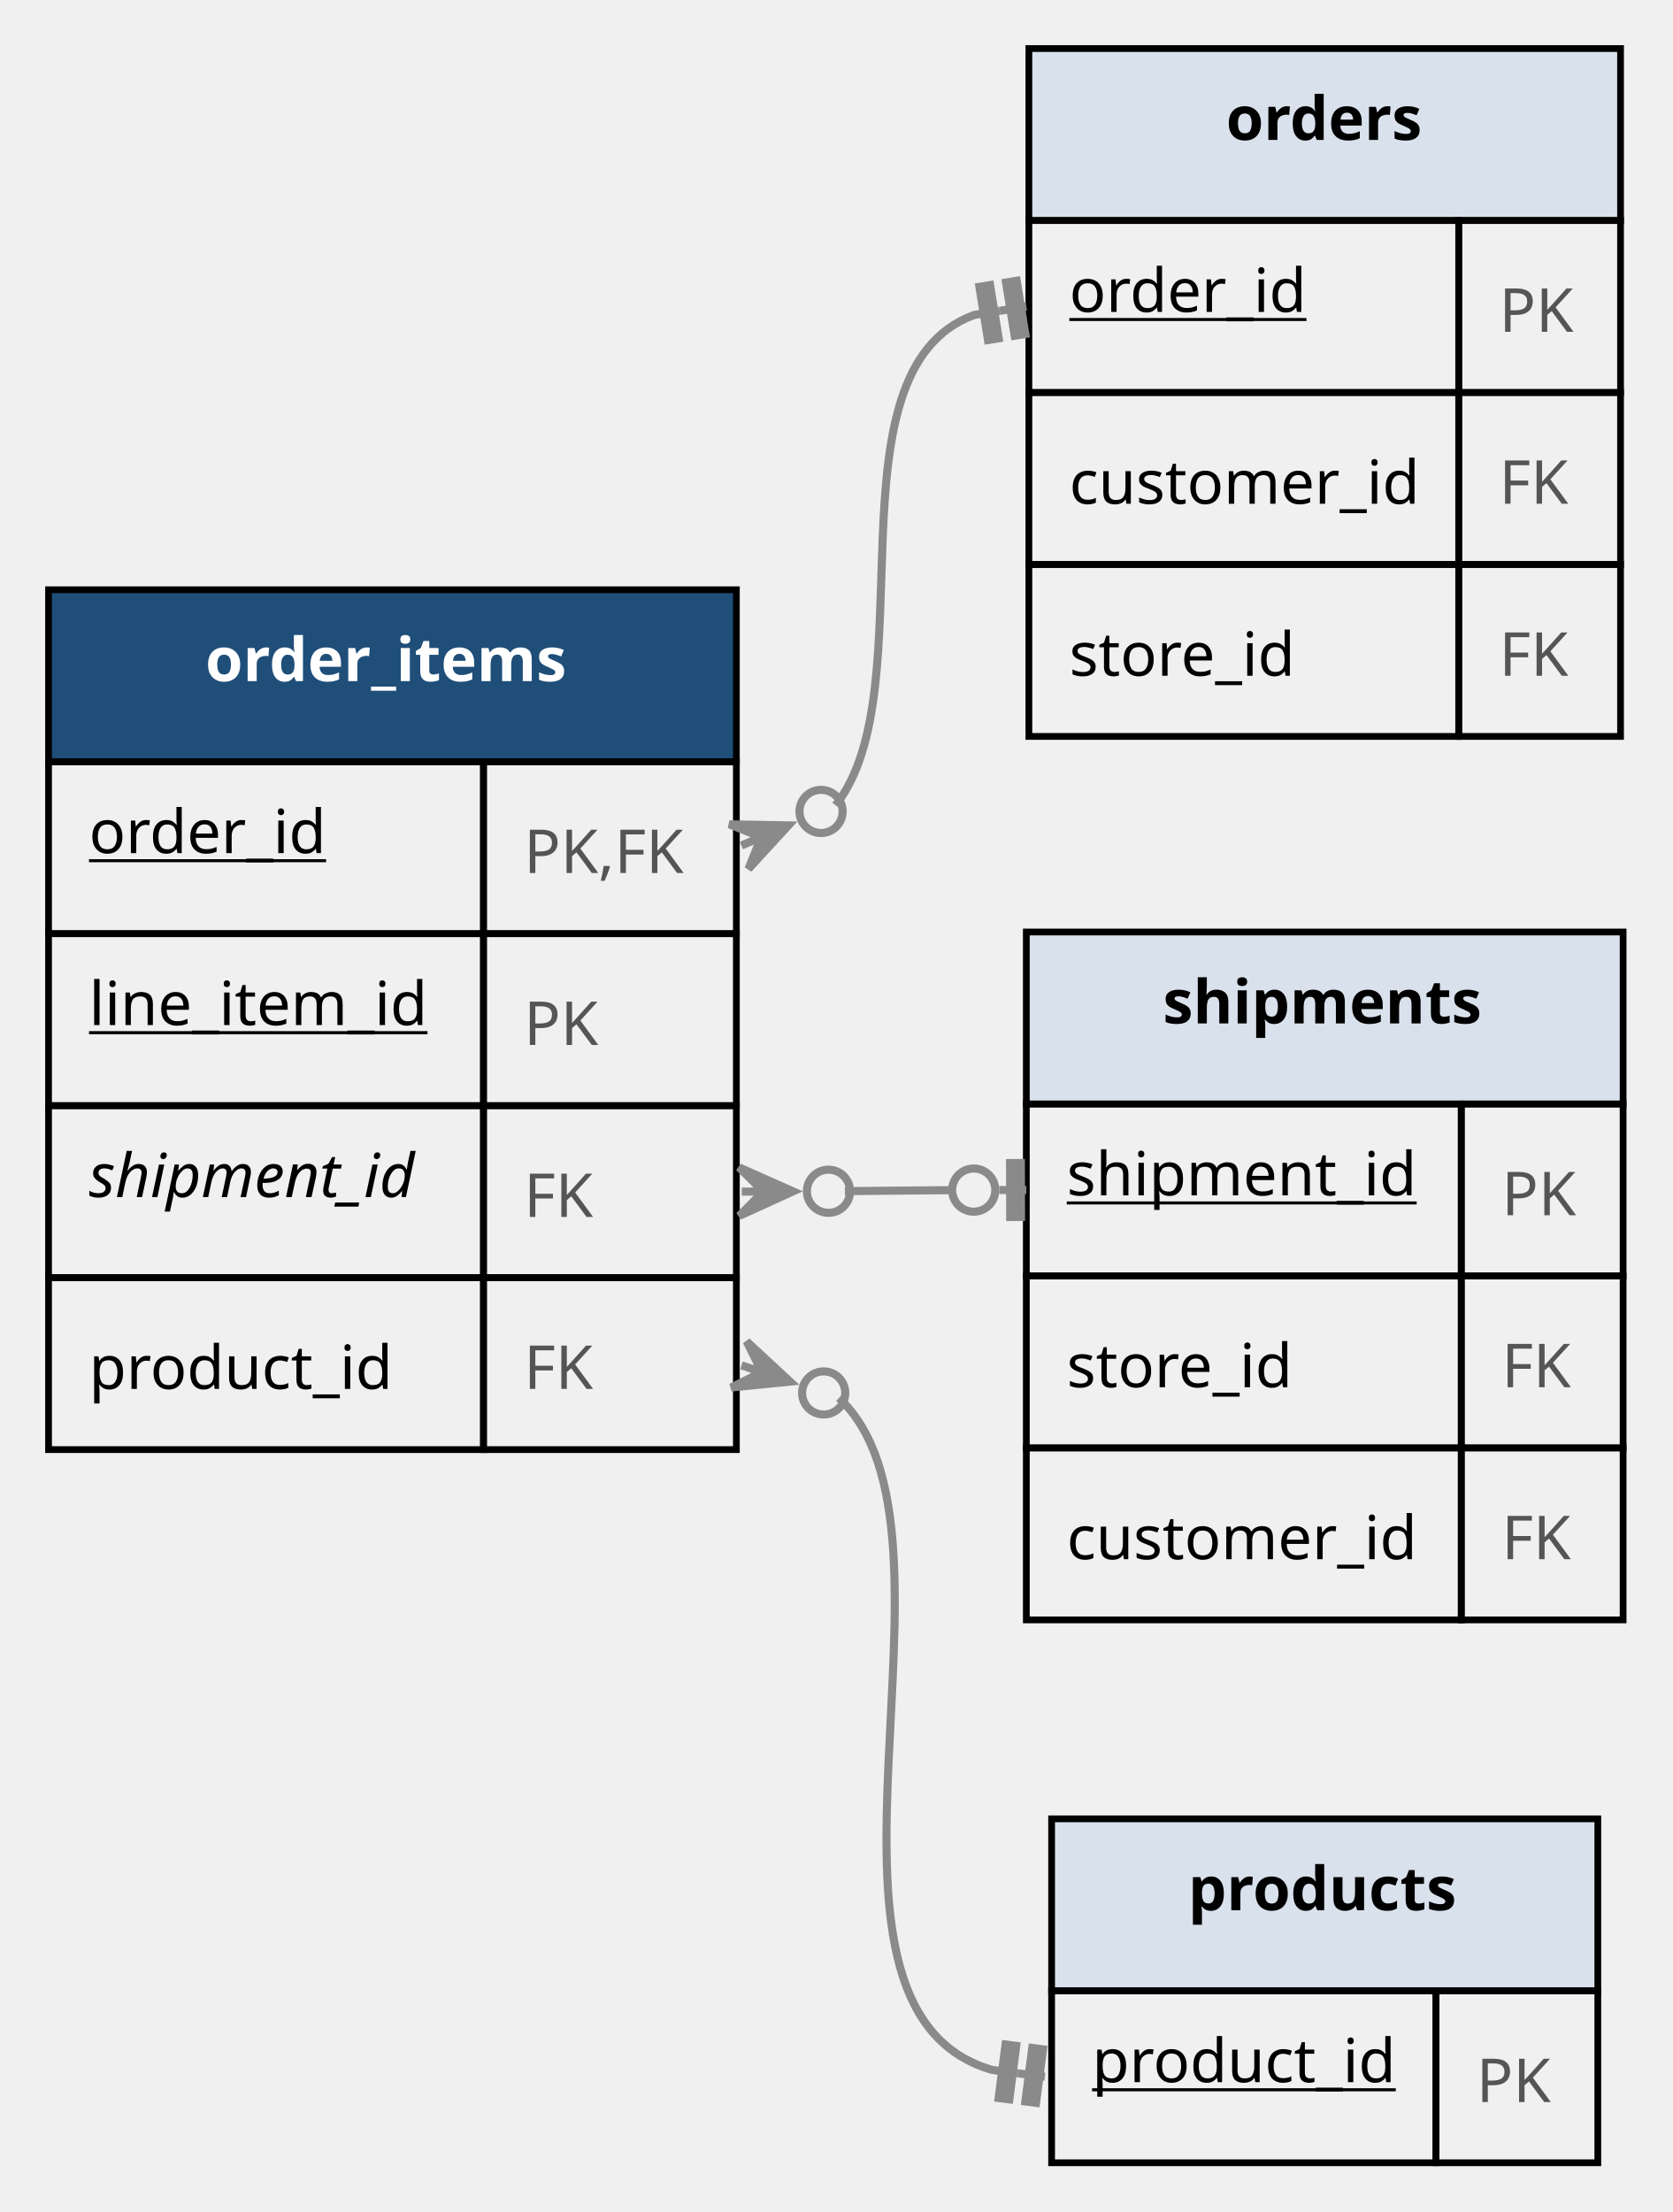
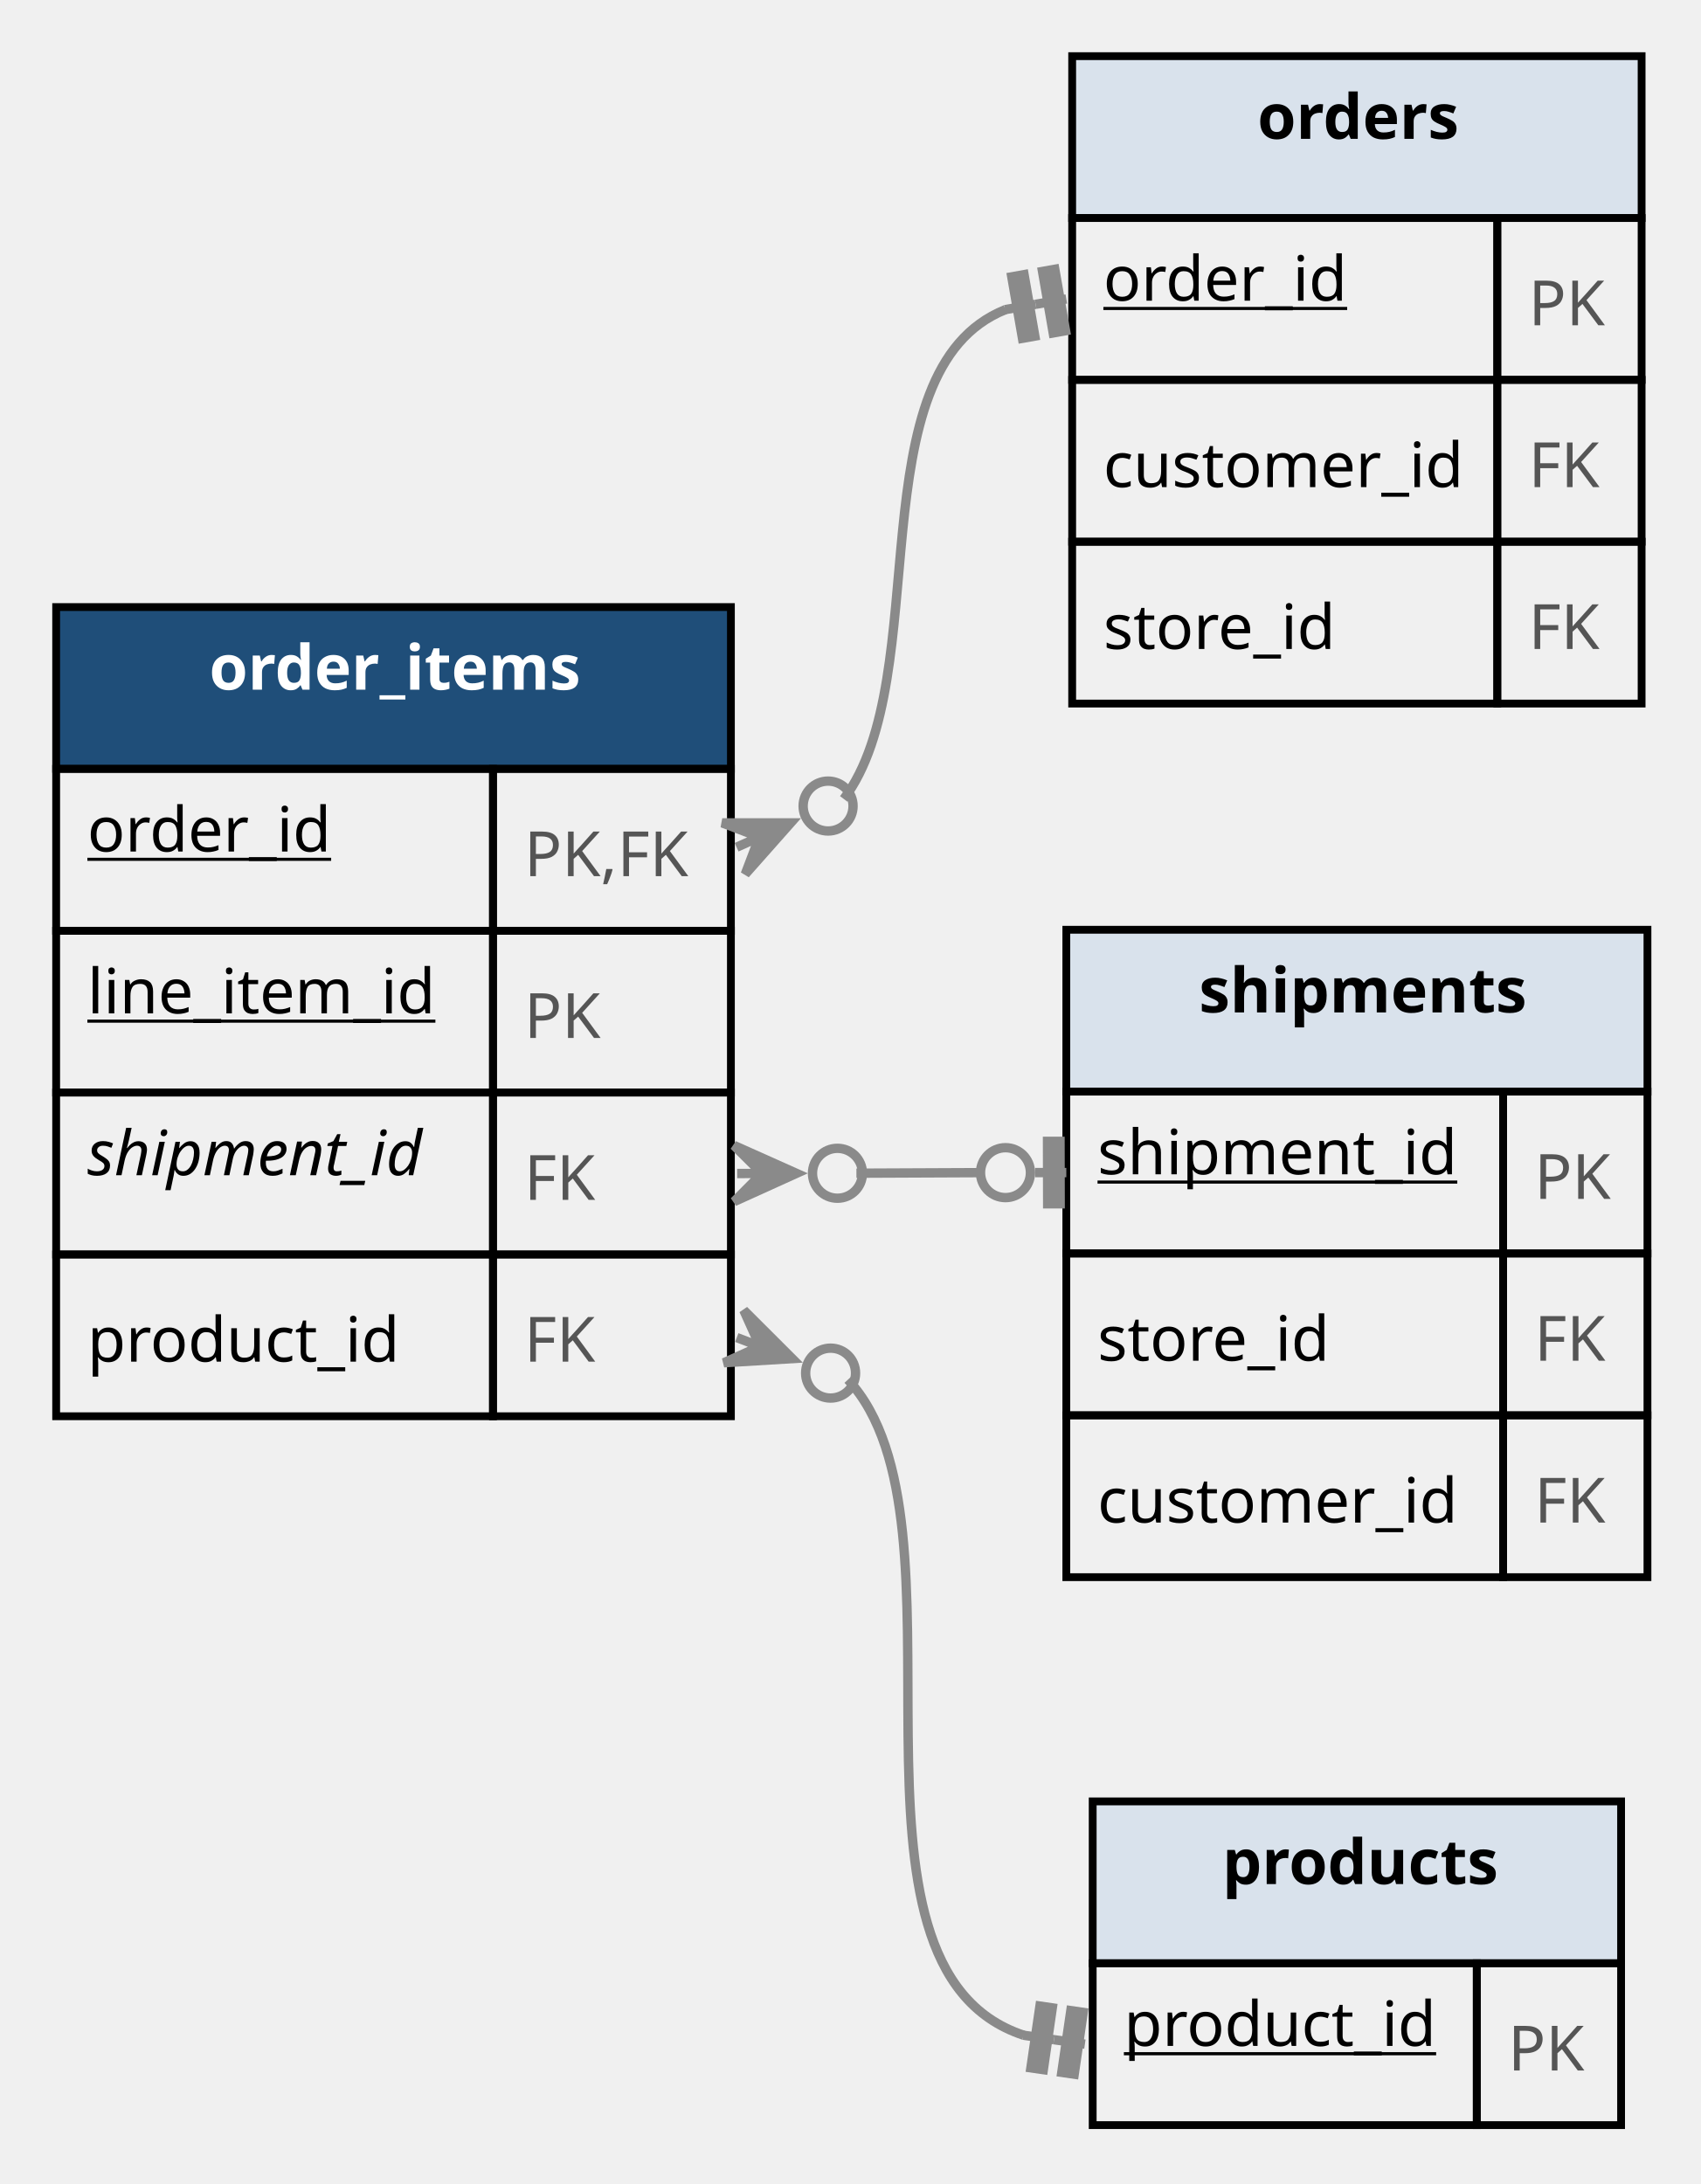
- <svg xmlns="http://www.w3.org/2000/svg" width="248pt" height="328pt" viewBox="0.00 0.00 248.00 328.00">
-   <g id="graph0" class="graph" transform="scale(1 1) rotate(0) translate(7.2 320.7)">
+ <svg xmlns="http://www.w3.org/2000/svg" width="218pt" height="280pt" viewBox="0.00 0.00 218.00 280.00">
+   <g id="graph0" class="graph" transform="scale(1 1) rotate(0) translate(7.2 272.45)">
    <g id="node1" class="node">
-       <polygon fill="#1f4e79" stroke="none" points="0,-207.75 0,-233.25 102,-233.25 102,-207.75 0,-207.75" />
-       <polygon fill="none" stroke="#000000" points="0,-207.75 0,-233.25 102,-233.25 102,-207.75 0,-207.75" />
-       <text xml:space="preserve" text-anchor="start" x="23.25" y="-219.7" font-family="Noto Sans KR" font-weight="bold" font-size="9.00" fill="#ffffff">order_items</text>
-       <polygon fill="none" stroke="#000000" points="0,-182.25 0,-207.75 64.5,-207.75 64.5,-182.25 0,-182.25" />
-       <text xml:space="preserve" text-anchor="start" x="6" y="-194.2" font-family="Noto Sans KR" text-decoration="underline" font-size="9.00">order_id</text>
-       <polygon fill="none" stroke="#000000" points="64.5,-182.25 64.5,-207.75 102,-207.75 102,-182.25 64.5,-182.25" />
-       <text xml:space="preserve" text-anchor="start" x="70.5" y="-191.25" font-family="Noto Sans KR" font-size="9.00" fill="#555555">PK,FK</text>
-       <polygon fill="none" stroke="#000000" points="0,-156.75 0,-182.25 64.5,-182.25 64.5,-156.75 0,-156.75" />
-       <text xml:space="preserve" text-anchor="start" x="6" y="-168.7" font-family="Noto Sans KR" text-decoration="underline" font-size="9.00">line_item_id</text>
-       <polygon fill="none" stroke="#000000" points="64.5,-156.75 64.5,-182.25 102,-182.25 102,-156.75 64.5,-156.75" />
-       <text xml:space="preserve" text-anchor="start" x="70.5" y="-165.75" font-family="Noto Sans KR" font-size="9.00" fill="#555555">PK</text>
-       <polygon fill="none" stroke="#000000" points="0,-131.25 0,-156.75 64.5,-156.75 64.5,-131.25 0,-131.25" />
-       <text xml:space="preserve" text-anchor="start" x="6" y="-143.2" font-family="Noto Sans KR" font-style="italic" font-size="9.00">shipment_id</text>
-       <polygon fill="none" stroke="#000000" points="64.5,-131.25 64.5,-156.75 102,-156.75 102,-131.25 64.5,-131.25" />
-       <text xml:space="preserve" text-anchor="start" x="70.5" y="-140.25" font-family="Noto Sans KR" font-size="9.00" fill="#555555">FK</text>
-       <polygon fill="none" stroke="#000000" points="0,-105.75 0,-131.25 64.5,-131.25 64.5,-105.75 0,-105.75" />
-       <text xml:space="preserve" text-anchor="start" x="6" y="-114.75" font-family="Noto Sans KR" font-size="9.00">product_id</text>
-       <polygon fill="none" stroke="#000000" points="64.5,-105.75 64.5,-131.25 102,-131.25 102,-105.75 64.5,-105.75" />
-       <text xml:space="preserve" text-anchor="start" x="70.5" y="-114.75" font-family="Noto Sans KR" font-size="9.00" fill="#555555">FK</text>
+       <polygon fill="#1f4e79" stroke="none" points="0,-173.88 0,-194.62 86.5,-194.62 86.5,-173.88 0,-173.88" />
+       <polygon fill="none" stroke="#000000" points="0,-173.88 0,-194.62 86.5,-194.62 86.5,-173.88 0,-173.88" />
+       <text xml:space="preserve" text-anchor="start" x="19.62" y="-184.03" font-family="Noto Sans KR" font-weight="bold" font-size="8.00" fill="#ffffff">order_items</text>
+       <polygon fill="none" stroke="#000000" points="0,-153.12 0,-173.88 56,-173.88 56,-153.12 0,-153.12" />
+       <text xml:space="preserve" text-anchor="start" x="4" y="-163.28" font-family="Noto Sans KR" text-decoration="underline" font-size="8.00">order_id</text>
+       <polygon fill="none" stroke="#000000" points="56,-153.12 56,-173.88 86.5,-173.88 86.5,-153.12 56,-153.12" />
+       <text xml:space="preserve" text-anchor="start" x="60" y="-160.12" font-family="Noto Sans KR" font-size="8.00" fill="#555555">PK,FK</text>
+       <polygon fill="none" stroke="#000000" points="0,-132.38 0,-153.12 56,-153.12 56,-132.38 0,-132.38" />
+       <text xml:space="preserve" text-anchor="start" x="4" y="-142.53" font-family="Noto Sans KR" text-decoration="underline" font-size="8.00">line_item_id</text>
+       <polygon fill="none" stroke="#000000" points="56,-132.38 56,-153.12 86.5,-153.12 86.5,-132.38 56,-132.38" />
+       <text xml:space="preserve" text-anchor="start" x="60" y="-139.38" font-family="Noto Sans KR" font-size="8.00" fill="#555555">PK</text>
+       <polygon fill="none" stroke="#000000" points="0,-111.62 0,-132.38 56,-132.38 56,-111.62 0,-111.62" />
+       <text xml:space="preserve" text-anchor="start" x="4" y="-121.78" font-family="Noto Sans KR" font-style="italic" font-size="8.00">shipment_id</text>
+       <polygon fill="none" stroke="#000000" points="56,-111.62 56,-132.38 86.5,-132.38 86.5,-111.62 56,-111.62" />
+       <text xml:space="preserve" text-anchor="start" x="60" y="-118.62" font-family="Noto Sans KR" font-size="8.00" fill="#555555">FK</text>
+       <polygon fill="none" stroke="#000000" points="0,-90.88 0,-111.62 56,-111.62 56,-90.88 0,-90.88" />
+       <text xml:space="preserve" text-anchor="start" x="4" y="-97.88" font-family="Noto Sans KR" font-size="8.00">product_id</text>
+       <polygon fill="none" stroke="#000000" points="56,-90.88 56,-111.62 86.5,-111.62 86.5,-90.88 56,-90.88" />
+       <text xml:space="preserve" text-anchor="start" x="60" y="-97.88" font-family="Noto Sans KR" font-size="8.00" fill="#555555">FK</text>
    </g>
    <g id="node2" class="node">
-       <polygon fill="#d9e2ec" stroke="none" points="145.38,-288 145.38,-313.5 233.12,-313.5 233.12,-288 145.38,-288" />
-       <polygon fill="none" stroke="#000000" points="145.38,-288 145.38,-313.5 233.12,-313.5 233.12,-288 145.38,-288" />
-       <text xml:space="preserve" text-anchor="start" x="174.62" y="-299.95" font-family="Noto Sans KR" font-weight="bold" font-size="9.00" fill="#000000">orders</text>
-       <polygon fill="none" stroke="#000000" points="145.38,-262.5 145.38,-288 209.12,-288 209.12,-262.5 145.38,-262.5" />
-       <text xml:space="preserve" text-anchor="start" x="151.38" y="-274.45" font-family="Noto Sans KR" text-decoration="underline" font-size="9.00">order_id</text>
-       <polygon fill="none" stroke="#000000" points="209.12,-262.5 209.12,-288 233.12,-288 233.12,-262.5 209.12,-262.5" />
-       <text xml:space="preserve" text-anchor="start" x="215.12" y="-271.5" font-family="Noto Sans KR" font-size="9.00" fill="#555555">PK</text>
-       <polygon fill="none" stroke="#000000" points="145.38,-237 145.38,-262.5 209.12,-262.5 209.12,-237 145.38,-237" />
-       <text xml:space="preserve" text-anchor="start" x="151.38" y="-246" font-family="Noto Sans KR" font-size="9.00">customer_id</text>
-       <polygon fill="none" stroke="#000000" points="209.12,-237 209.12,-262.5 233.12,-262.5 233.12,-237 209.12,-237" />
-       <text xml:space="preserve" text-anchor="start" x="215.12" y="-246" font-family="Noto Sans KR" font-size="9.00" fill="#555555">FK</text>
-       <polygon fill="none" stroke="#000000" points="145.38,-211.5 145.38,-237 209.12,-237 209.12,-211.5 145.38,-211.5" />
-       <text xml:space="preserve" text-anchor="start" x="151.38" y="-220.5" font-family="Noto Sans KR" font-size="9.00">store_id</text>
-       <polygon fill="none" stroke="#000000" points="209.12,-211.5 209.12,-237 233.12,-237 233.12,-211.5 209.12,-211.5" />
-       <text xml:space="preserve" text-anchor="start" x="215.12" y="-220.5" font-family="Noto Sans KR" font-size="9.00" fill="#555555">FK</text>
+       <polygon fill="#d9e2ec" stroke="none" points="130.25,-244.5 130.25,-265.25 203.25,-265.25 203.25,-244.5 130.25,-244.5" />
+       <polygon fill="none" stroke="#000000" points="130.25,-244.5 130.25,-265.25 203.25,-265.25 203.25,-244.5 130.25,-244.5" />
+       <text xml:space="preserve" text-anchor="start" x="154" y="-254.65" font-family="Noto Sans KR" font-weight="bold" font-size="8.00" fill="#000000">orders</text>
+       <polygon fill="none" stroke="#000000" points="130.25,-223.75 130.25,-244.5 184.75,-244.5 184.75,-223.75 130.25,-223.75" />
+       <text xml:space="preserve" text-anchor="start" x="134.25" y="-233.9" font-family="Noto Sans KR" text-decoration="underline" font-size="8.00">order_id</text>
+       <polygon fill="none" stroke="#000000" points="184.75,-223.75 184.75,-244.5 203.25,-244.5 203.25,-223.75 184.75,-223.75" />
+       <text xml:space="preserve" text-anchor="start" x="188.75" y="-230.75" font-family="Noto Sans KR" font-size="8.00" fill="#555555">PK</text>
+       <polygon fill="none" stroke="#000000" points="130.25,-203 130.25,-223.75 184.75,-223.75 184.75,-203 130.25,-203" />
+       <text xml:space="preserve" text-anchor="start" x="134.25" y="-210" font-family="Noto Sans KR" font-size="8.00">customer_id</text>
+       <polygon fill="none" stroke="#000000" points="184.75,-203 184.75,-223.75 203.25,-223.75 203.25,-203 184.75,-203" />
+       <text xml:space="preserve" text-anchor="start" x="188.75" y="-210" font-family="Noto Sans KR" font-size="8.00" fill="#555555">FK</text>
+       <polygon fill="none" stroke="#000000" points="130.25,-182.25 130.25,-203 184.75,-203 184.75,-182.25 130.25,-182.25" />
+       <text xml:space="preserve" text-anchor="start" x="134.25" y="-189.25" font-family="Noto Sans KR" font-size="8.00">store_id</text>
+       <polygon fill="none" stroke="#000000" points="184.75,-182.25 184.75,-203 203.25,-203 203.25,-182.25 184.75,-182.25" />
+       <text xml:space="preserve" text-anchor="start" x="188.75" y="-189.25" font-family="Noto Sans KR" font-size="8.00" fill="#555555">FK</text>
    </g>
    <g id="edge1" class="edge">
-       <path fill="none" stroke="#8a8a8a" stroke-width="1.2" d="M116.71,-201.3C130.39,-218.52 114.84,-265.65 137.21,-273.98" />
-       <polygon fill="#8a8a8a" stroke="#8a8a8a" stroke-width="1.2" points="109.72,-198.31 103.79,-191.85 105.68,-196.57 102.74,-195.32 102.74,-195.32 102.74,-195.32 105.68,-196.57 100.95,-198.47 109.72,-198.31" />
-       <ellipse fill="none" stroke="#8a8a8a" stroke-width="1.2" cx="114.56" cy="-200.38" rx="3.2" ry="3.2" />
-       <polygon fill="#8a8a8a" stroke="#8a8a8a" stroke-width="1.2" points="144.85,-271.17 143.57,-279.07 141.99,-278.81 143.27,-270.92 144.85,-271.17" />
-       <polyline fill="none" stroke="#8a8a8a" stroke-width="1.2" points="145,-275.25 141.05,-274.61" />
-       <polygon fill="#8a8a8a" stroke="#8a8a8a" stroke-width="1.2" points="140.9,-270.53 139.62,-278.43 138.04,-278.17 139.32,-270.28 140.9,-270.53" />
-       <polyline fill="none" stroke="#8a8a8a" stroke-width="1.2" points="141.05,-274.61 137.1,-273.97" />
+       <path fill="none" stroke="#8a8a8a" stroke-width="1.2" d="M100.97,-170.02C112.83,-185.73 102.31,-224.96 121.7,-232.76" />
+       <polygon fill="#8a8a8a" stroke="#8a8a8a" stroke-width="1.2" points="94.16,-166.95 88.34,-160.38 90.15,-165.14 87.23,-163.83 87.23,-163.83 87.23,-163.83 90.15,-165.14 85.39,-166.95 94.16,-166.95" />
+       <ellipse fill="none" stroke="#8a8a8a" stroke-width="1.2" cx="98.96" cy="-169.11" rx="3.2" ry="3.2" />
+       <polygon fill="#8a8a8a" stroke="#8a8a8a" stroke-width="1.2" points="129.4,-230.05 128.02,-237.93 126.45,-237.65 127.82,-229.77 129.4,-230.05" />
+       <polyline fill="none" stroke="#8a8a8a" stroke-width="1.2" points="129.5,-234.12 125.56,-233.44" />
+       <polygon fill="#8a8a8a" stroke="#8a8a8a" stroke-width="1.2" points="125.46,-229.36 124.08,-237.24 122.51,-236.96 123.88,-229.08 125.46,-229.36" />
+       <polyline fill="none" stroke="#8a8a8a" stroke-width="1.2" points="125.56,-233.44 121.62,-232.75" />
    </g>
    <g id="node3" class="node">
-       <polygon fill="#d9e2ec" stroke="none" points="145,-157 145,-182.5 233.5,-182.5 233.5,-157 145,-157" />
-       <polygon fill="none" stroke="#000000" points="145,-157 145,-182.5 233.5,-182.5 233.5,-157 145,-157" />
-       <text xml:space="preserve" text-anchor="start" x="165.25" y="-168.95" font-family="Noto Sans KR" font-weight="bold" font-size="9.00" fill="#000000">shipments</text>
-       <polygon fill="none" stroke="#000000" points="145,-131.5 145,-157 209.5,-157 209.5,-131.5 145,-131.5" />
-       <text xml:space="preserve" text-anchor="start" x="151" y="-143.45" font-family="Noto Sans KR" text-decoration="underline" font-size="9.00">shipment_id</text>
-       <polygon fill="none" stroke="#000000" points="209.5,-131.5 209.5,-157 233.5,-157 233.5,-131.5 209.5,-131.5" />
-       <text xml:space="preserve" text-anchor="start" x="215.5" y="-140.5" font-family="Noto Sans KR" font-size="9.00" fill="#555555">PK</text>
-       <polygon fill="none" stroke="#000000" points="145,-106 145,-131.5 209.5,-131.5 209.5,-106 145,-106" />
-       <text xml:space="preserve" text-anchor="start" x="151" y="-115" font-family="Noto Sans KR" font-size="9.00">store_id</text>
-       <polygon fill="none" stroke="#000000" points="209.5,-106 209.5,-131.5 233.5,-131.5 233.5,-106 209.5,-106" />
-       <text xml:space="preserve" text-anchor="start" x="215.5" y="-115" font-family="Noto Sans KR" font-size="9.00" fill="#555555">FK</text>
-       <polygon fill="none" stroke="#000000" points="145,-80.5 145,-106 209.5,-106 209.5,-80.5 145,-80.5" />
-       <text xml:space="preserve" text-anchor="start" x="151" y="-89.5" font-family="Noto Sans KR" font-size="9.00">customer_id</text>
-       <polygon fill="none" stroke="#000000" points="209.5,-80.5 209.5,-106 233.5,-106 233.5,-80.5 209.5,-80.5" />
-       <text xml:space="preserve" text-anchor="start" x="215.5" y="-89.5" font-family="Noto Sans KR" font-size="9.00" fill="#555555">FK</text>
+       <polygon fill="#d9e2ec" stroke="none" points="129.5,-132.5 129.5,-153.25 204,-153.25 204,-132.5 129.5,-132.5" />
+       <polygon fill="none" stroke="#000000" points="129.5,-132.5 129.5,-153.25 204,-153.25 204,-132.5 129.5,-132.5" />
+       <text xml:space="preserve" text-anchor="start" x="146.5" y="-142.65" font-family="Noto Sans KR" font-weight="bold" font-size="8.00" fill="#000000">shipments</text>
+       <polygon fill="none" stroke="#000000" points="129.5,-111.75 129.5,-132.5 185.5,-132.5 185.5,-111.75 129.5,-111.75" />
+       <text xml:space="preserve" text-anchor="start" x="133.5" y="-121.9" font-family="Noto Sans KR" text-decoration="underline" font-size="8.00">shipment_id</text>
+       <polygon fill="none" stroke="#000000" points="185.5,-111.75 185.5,-132.5 204,-132.5 204,-111.75 185.5,-111.75" />
+       <text xml:space="preserve" text-anchor="start" x="189.5" y="-118.75" font-family="Noto Sans KR" font-size="8.00" fill="#555555">PK</text>
+       <polygon fill="none" stroke="#000000" points="129.5,-91 129.5,-111.75 185.5,-111.75 185.5,-91 129.5,-91" />
+       <text xml:space="preserve" text-anchor="start" x="133.5" y="-98" font-family="Noto Sans KR" font-size="8.00">store_id</text>
+       <polygon fill="none" stroke="#000000" points="185.5,-91 185.5,-111.75 204,-111.75 204,-91 185.5,-91" />
+       <text xml:space="preserve" text-anchor="start" x="189.5" y="-98" font-family="Noto Sans KR" font-size="8.00" fill="#555555">FK</text>
+       <polygon fill="none" stroke="#000000" points="129.5,-70.25 129.5,-91 185.5,-91 185.5,-70.25 129.5,-70.25" />
+       <text xml:space="preserve" text-anchor="start" x="133.5" y="-77.25" font-family="Noto Sans KR" font-size="8.00">customer_id</text>
+       <polygon fill="none" stroke="#000000" points="185.5,-70.25 185.5,-91 204,-91 204,-70.25 185.5,-70.25" />
+       <text xml:space="preserve" text-anchor="start" x="189.5" y="-77.25" font-family="Noto Sans KR" font-size="8.00" fill="#555555">FK</text>
    </g>
    <g id="edge2" class="edge">
-       <path fill="none" stroke="#8a8a8a" stroke-width="1.2" d="M118.09,-144.07C123.31,-144.12 127.8,-144.18 133.61,-144.22" />
-       <polygon fill="#8a8a8a" stroke="#8a8a8a" stroke-width="1.2" points="110.4,-144.04 102.42,-140.4 106,-144.02 102.8,-144 102.8,-144 102.8,-144 106,-144.02 102.39,-147.6 110.4,-144.04" />
-       <ellipse fill="none" stroke="#8a8a8a" stroke-width="1.2" cx="115.66" cy="-144.06" rx="3.2" ry="3.2" />
-       <polygon fill="#8a8a8a" stroke="#8a8a8a" stroke-width="1.2" points="144.21,-140.25 144.19,-148.25 142.59,-148.24 142.61,-140.24 144.21,-140.25" />
-       <polyline fill="none" stroke="#8a8a8a" stroke-width="1.2" points="145,-144.25 141,-144.24" />
-       <ellipse fill="none" stroke="#8a8a8a" stroke-width="1.2" cx="137.2" cy="-144.23" rx="3.2" ry="3.2" />
+       <path fill="none" stroke="#8a8a8a" stroke-width="1.2" d="M102.59,-122.04C107.81,-122.06 112.3,-122.09 118.11,-122.11" />
+       <polygon fill="#8a8a8a" stroke="#8a8a8a" stroke-width="1.2" points="94.9,-122.02 86.91,-118.4 90.5,-122.01 87.3,-122 87.3,-122 87.3,-122 90.5,-122.01 86.89,-125.6 94.9,-122.02" />
+       <ellipse fill="none" stroke="#8a8a8a" stroke-width="1.2" cx="100.16" cy="-122.03" rx="3.2" ry="3.2" />
+       <polygon fill="#8a8a8a" stroke="#8a8a8a" stroke-width="1.2" points="128.71,-118.12 128.69,-126.12 127.09,-126.12 127.11,-118.12 128.71,-118.12" />
+       <polyline fill="none" stroke="#8a8a8a" stroke-width="1.2" points="129.5,-122.12 125.5,-122.12" />
+       <ellipse fill="none" stroke="#8a8a8a" stroke-width="1.2" cx="121.7" cy="-122.11" rx="3.2" ry="3.2" />
    </g>
    <g id="node4" class="node">
-       <polygon fill="#d9e2ec" stroke="none" points="148.75,-25.5 148.75,-51 229.75,-51 229.75,-25.5 148.75,-25.5" />
-       <polygon fill="none" stroke="#000000" points="148.75,-25.5 148.75,-51 229.75,-51 229.75,-25.5 148.75,-25.5" />
-       <text xml:space="preserve" text-anchor="start" x="169" y="-37.45" font-family="Noto Sans KR" font-weight="bold" font-size="9.00" fill="#000000">products</text>
-       <polygon fill="none" stroke="#000000" points="148.75,0 148.75,-25.5 205.75,-25.5 205.75,0 148.75,0" />
-       <text xml:space="preserve" text-anchor="start" x="154.75" y="-11.95" font-family="Noto Sans KR" text-decoration="underline" font-size="9.00">product_id</text>
-       <polygon fill="none" stroke="#000000" points="205.75,0 205.75,-25.5 229.75,-25.5 229.75,0 205.75,0" />
-       <text xml:space="preserve" text-anchor="start" x="211.75" y="-9" font-family="Noto Sans KR" font-size="9.00" fill="#555555">PK</text>
+       <polygon fill="#d9e2ec" stroke="none" points="132.88,-20.75 132.88,-41.5 200.62,-41.5 200.62,-20.75 132.88,-20.75" />
+       <polygon fill="none" stroke="#000000" points="132.88,-20.75 132.88,-41.5 200.62,-41.5 200.62,-20.75 132.88,-20.75" />
+       <text xml:space="preserve" text-anchor="start" x="149.5" y="-30.9" font-family="Noto Sans KR" font-weight="bold" font-size="8.00" fill="#000000">products</text>
+       <polygon fill="none" stroke="#000000" points="132.88,0 132.88,-20.75 182.12,-20.75 182.12,0 132.88,0" />
+       <text xml:space="preserve" text-anchor="start" x="136.88" y="-10.15" font-family="Noto Sans KR" text-decoration="underline" font-size="8.00">product_id</text>
+       <polygon fill="none" stroke="#000000" points="182.12,0 182.12,-20.75 200.62,-20.75 200.62,0 182.12,0" />
+       <text xml:space="preserve" text-anchor="start" x="186.12" y="-7" font-family="Noto Sans KR" font-size="8.00" fill="#555555">PK</text>
    </g>
    <g id="edge3" class="edge">
-       <path fill="none" stroke="#8a8a8a" stroke-width="1.2" d="M117.2,-113.4C138.54,-93.68 107.96,-23.05 139.94,-13.76" />
-       <polygon fill="#8a8a8a" stroke="#8a8a8a" stroke-width="1.2" points="109.96,-115.83 101.24,-114.96 105.79,-117.23 102.76,-118.24 102.76,-118.24 102.76,-118.24 105.79,-117.23 103.53,-121.79 109.96,-115.83" />
-       <ellipse fill="none" stroke="#8a8a8a" stroke-width="1.2" cx="114.95" cy="-114.15" rx="3.2" ry="3.2" />
-       <polygon fill="#8a8a8a" stroke="#8a8a8a" stroke-width="1.2" points="146.44,-8.89 147.47,-16.82 145.88,-17.03 144.86,-9.09 146.44,-8.89" />
-       <polyline fill="none" stroke="#8a8a8a" stroke-width="1.2" points="147.75,-12.75 143.78,-13.26" />
-       <polygon fill="#8a8a8a" stroke="#8a8a8a" stroke-width="1.2" points="142.48,-9.4 143.5,-17.33 141.92,-17.54 140.89,-9.6 142.48,-9.4" />
-       <polyline fill="none" stroke="#8a8a8a" stroke-width="1.2" points="143.78,-13.26 139.82,-13.78" />
+       <path fill="none" stroke="#8a8a8a" stroke-width="1.2" d="M101.5,-95.57C118.6,-77.22 97.47,-20.3 124.04,-11.52" />
+       <polygon fill="#8a8a8a" stroke="#8a8a8a" stroke-width="1.2" points="94.36,-98.27 85.6,-97.74 90.24,-99.83 87.25,-100.97 87.25,-100.97 87.25,-100.97 90.24,-99.83 88.15,-104.47 94.36,-98.27" />
+       <ellipse fill="none" stroke="#8a8a8a" stroke-width="1.2" cx="99.28" cy="-96.41" rx="3.2" ry="3.2" />
+       <polygon fill="#8a8a8a" stroke="#8a8a8a" stroke-width="1.2" points="130.51,-6.53 131.66,-14.45 130.08,-14.68 128.92,-6.76 130.51,-6.53" />
+       <polyline fill="none" stroke="#8a8a8a" stroke-width="1.2" points="131.88,-10.38 127.92,-10.95" />
+       <polygon fill="#8a8a8a" stroke="#8a8a8a" stroke-width="1.2" points="126.55,-7.11 127.7,-15.03 126.12,-15.26 124.96,-7.34 126.55,-7.11" />
+       <polyline fill="none" stroke="#8a8a8a" stroke-width="1.2" points="127.92,-10.95 123.96,-11.53" />
    </g>
  </g>
</svg>
